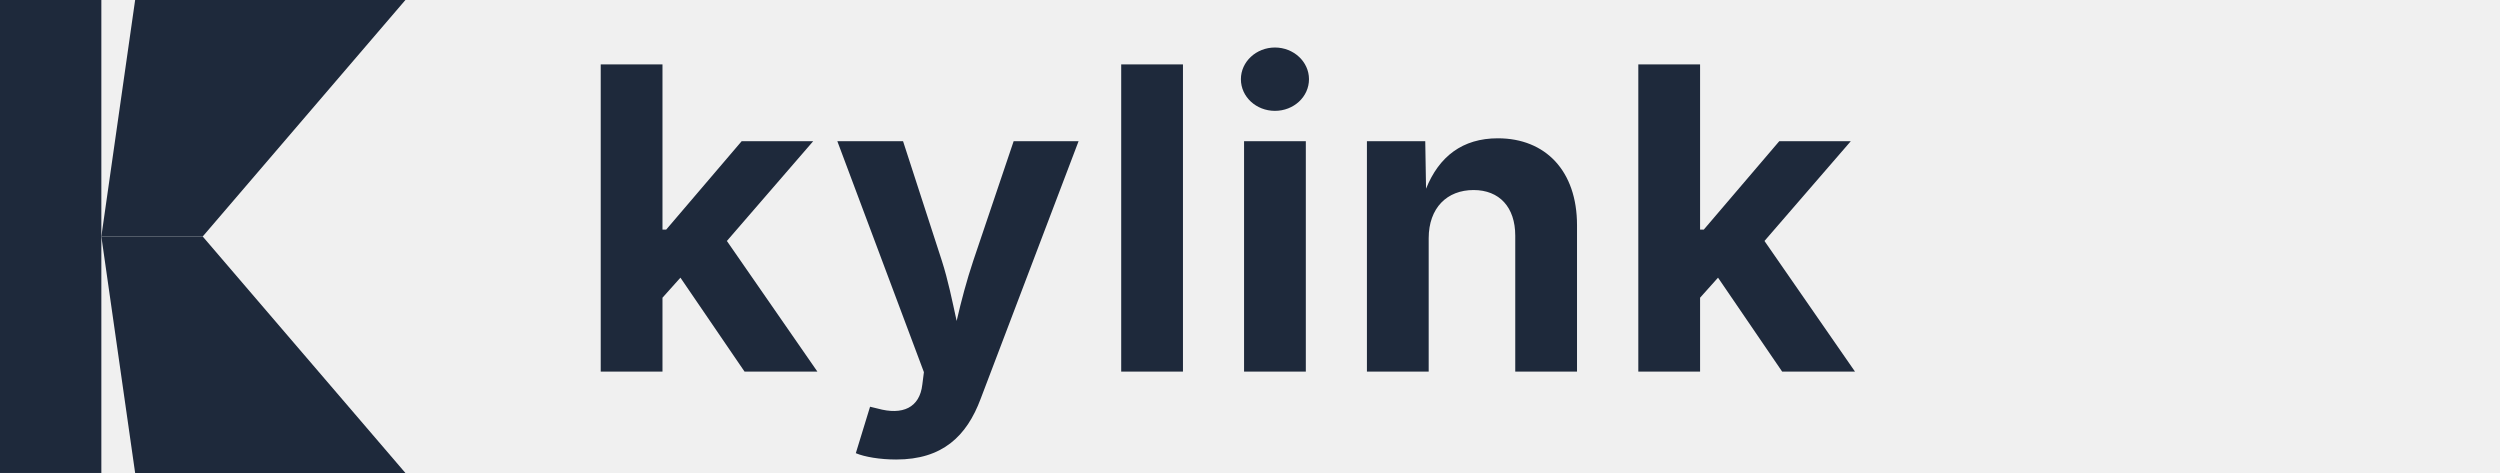
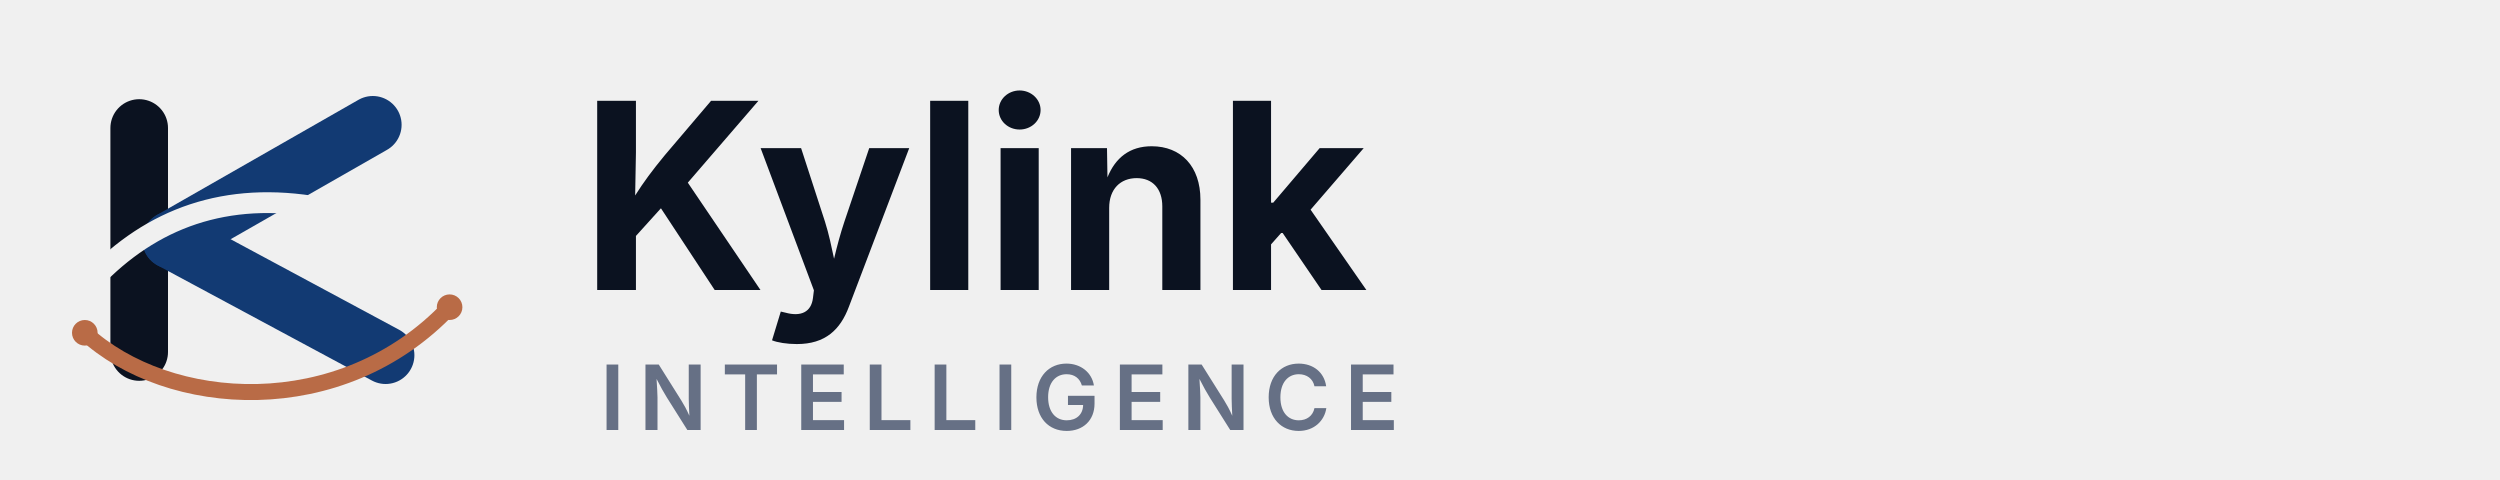
- <svg xmlns="http://www.w3.org/2000/svg" width="148" height="28" viewBox="0 0 148 28" fill="none">
-   <rect x="0" y="0" width="6" height="28" fill="#1E293B" />
-   <path d="M8 0H24L12 14H6L8 0Z" fill="#1E293B" />
-   <path d="M6 14H12L24 28H8L6 14Z" fill="#1E293B" />
-   <text x="34" y="22" font-family="Inter, Arial, sans-serif" font-size="25" font-weight="700" fill="#1E293B" letter-spacing="0.5">kylink</text>
+ <svg xmlns="http://www.w3.org/2000/svg" width="250" height="48" viewBox="0 0 250 48" fill="none" role="img" aria-labelledby="kylinkLogoTitle">
+   <defs>
+     <mask id="routeCut" maskUnits="userSpaceOnUse" x="40" y="40" width="340" height="220">
+       <rect x="40" y="40" width="340" height="220" fill="white" />
+       <path d="M90 168C128 132 176 118 236 132C262 138 286 150 310 166" stroke="black" stroke-width="13" stroke-linecap="round" />
+     </mask>
+   </defs>
+   <g transform="translate(-4 0) scale(0.16)">
+     <g mask="url(#routeCut)">
+       <path d="M112 220V80" stroke="#0B1220" stroke-width="36" stroke-linecap="round" />
+       <path d="M132 150L258 78" stroke="#123A73" stroke-width="36" stroke-linecap="round" stroke-linejoin="round" />
+       <path d="M132 150L266 222" stroke="#123A73" stroke-width="36" stroke-linecap="round" stroke-linejoin="round" />
+     </g>
+     <path d="M78 208C130 256 238 264 306 192" stroke="#B96B46" stroke-width="10" stroke-linecap="round" />
+     <circle cx="78" cy="208" r="8" fill="#B96B46" />
+     <circle cx="306" cy="192" r="8" fill="#B96B46" />
+   </g>
+   <text x="58" y="29" fill="#0B1220" font-family="Avenir Next, Inter, Helvetica Neue, Arial, sans-serif" font-size="26" font-weight="750" letter-spacing="0">Kylink</text>
+   <text x="60" y="43" fill="#667085" font-family="Avenir Next, Inter, Helvetica Neue, Arial, sans-serif" font-size="9" font-weight="600" letter-spacing="1.4">INTELLIGENCE</text>
</svg>
